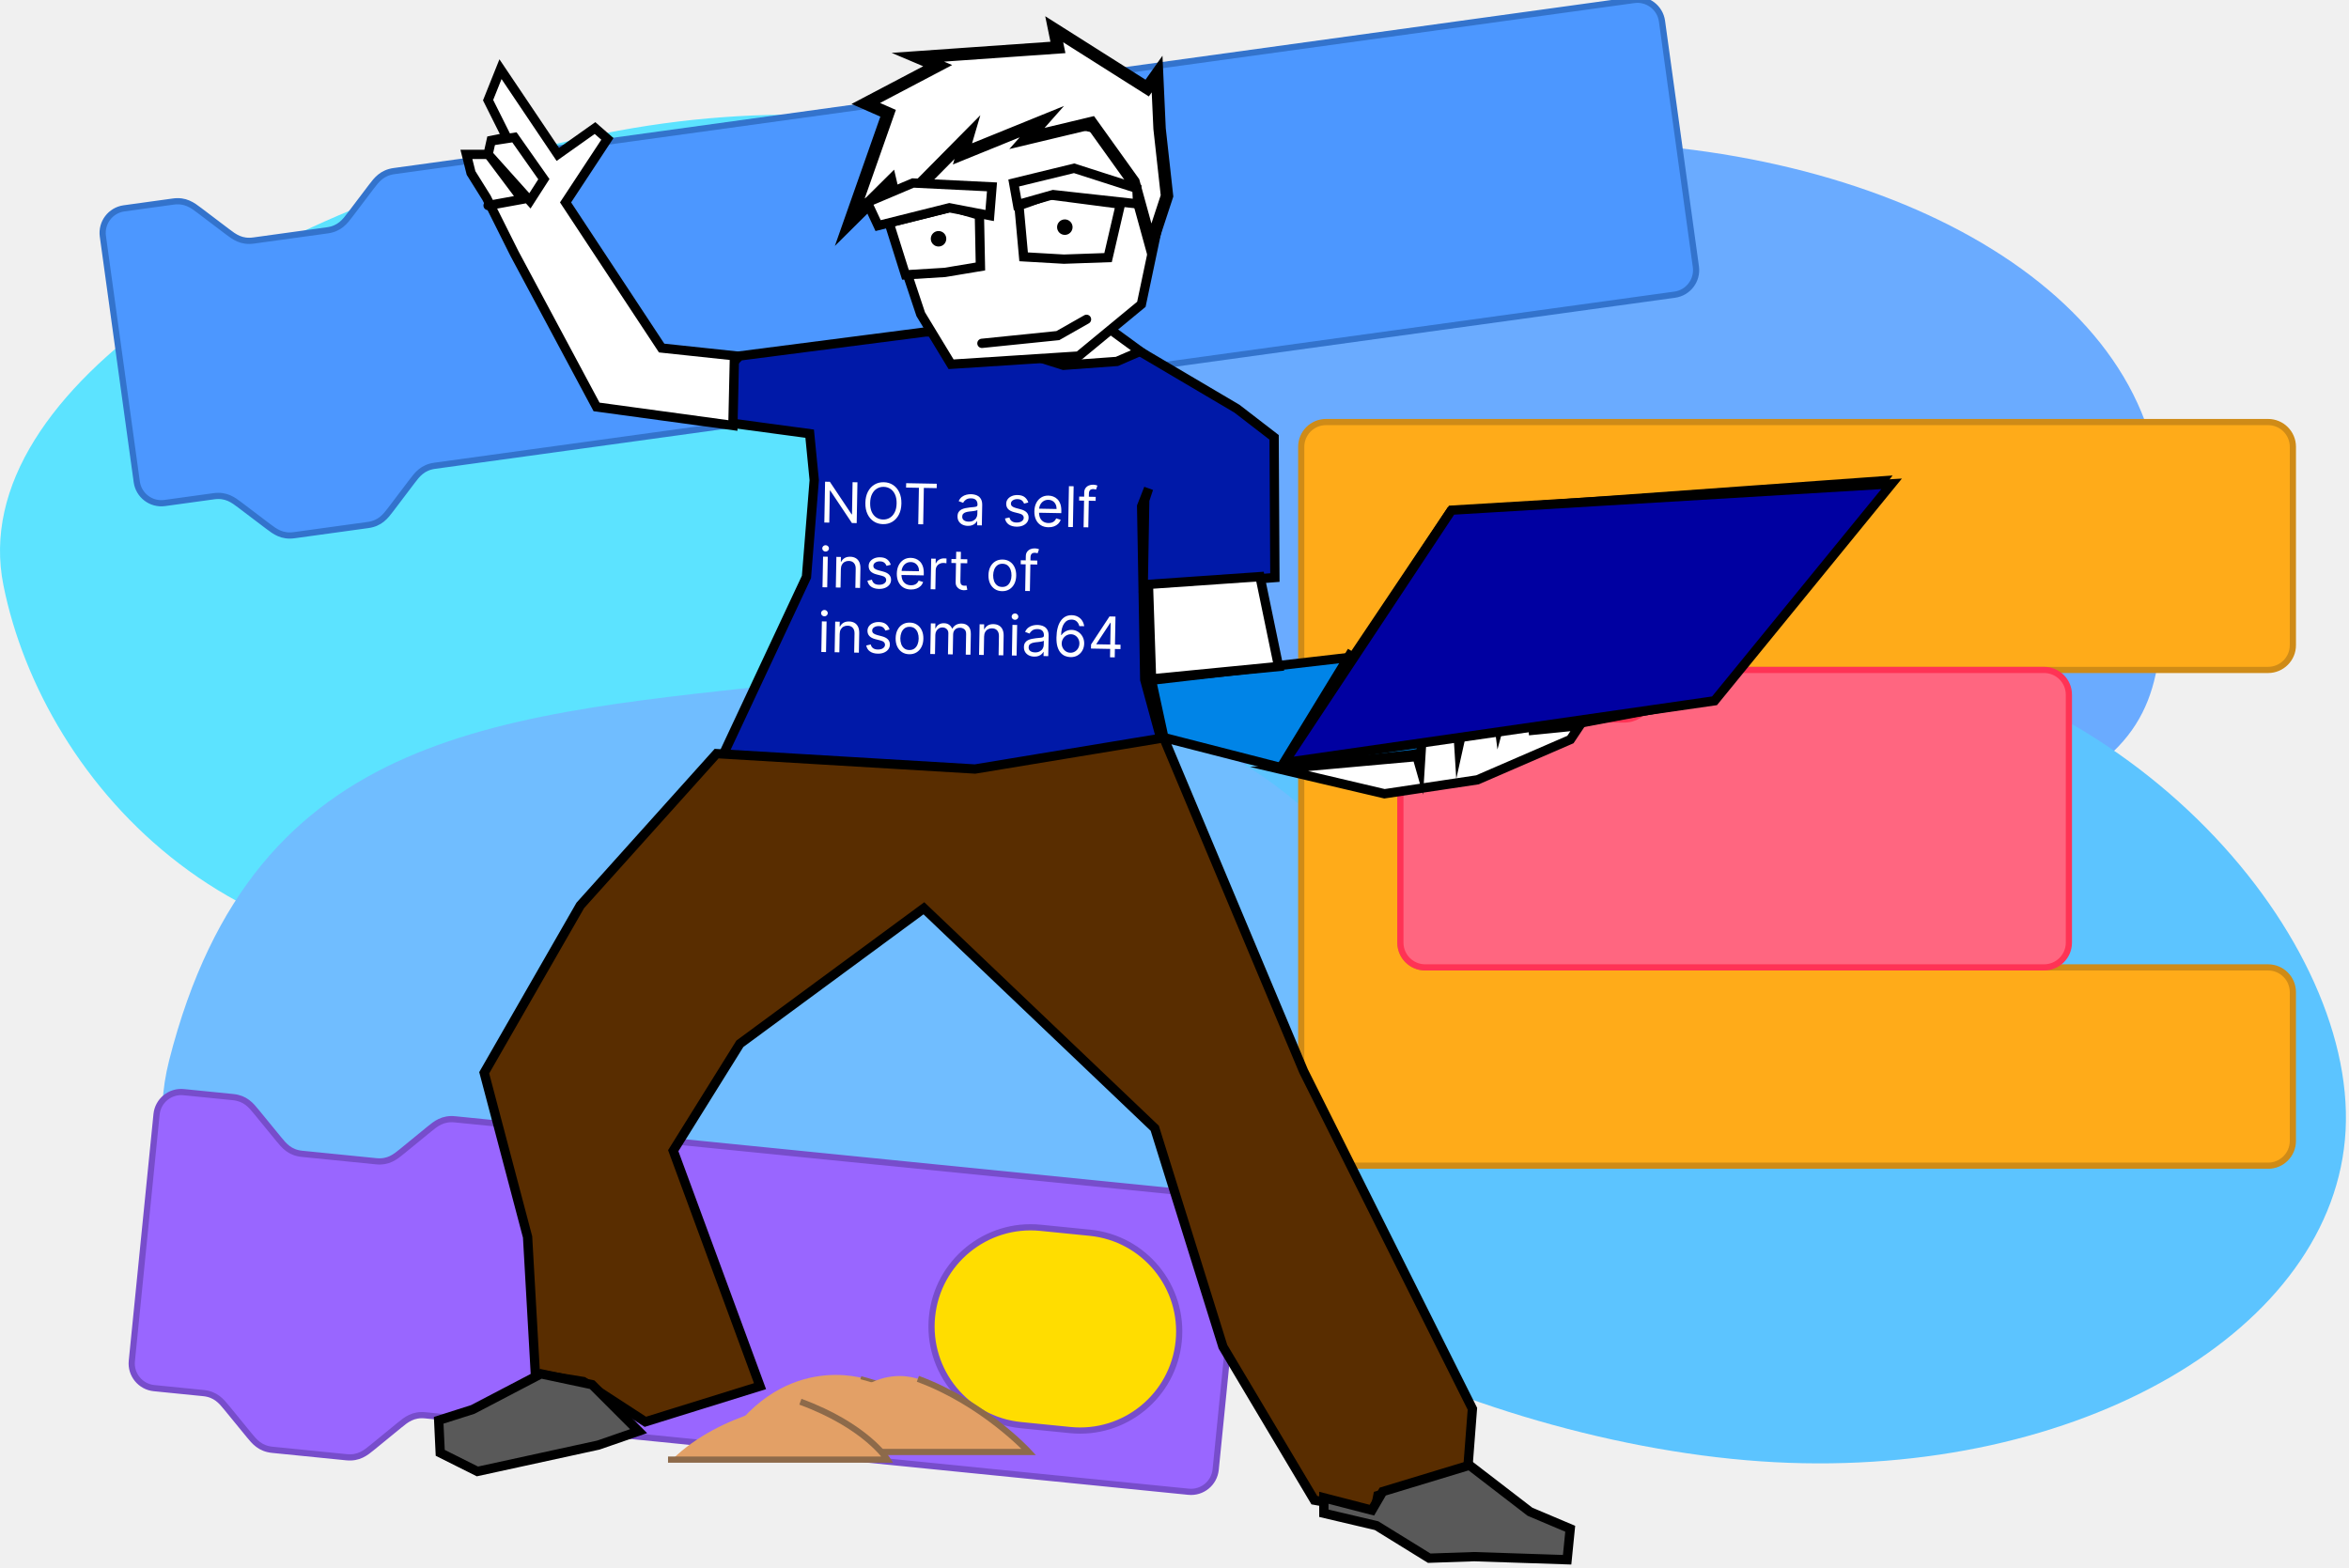
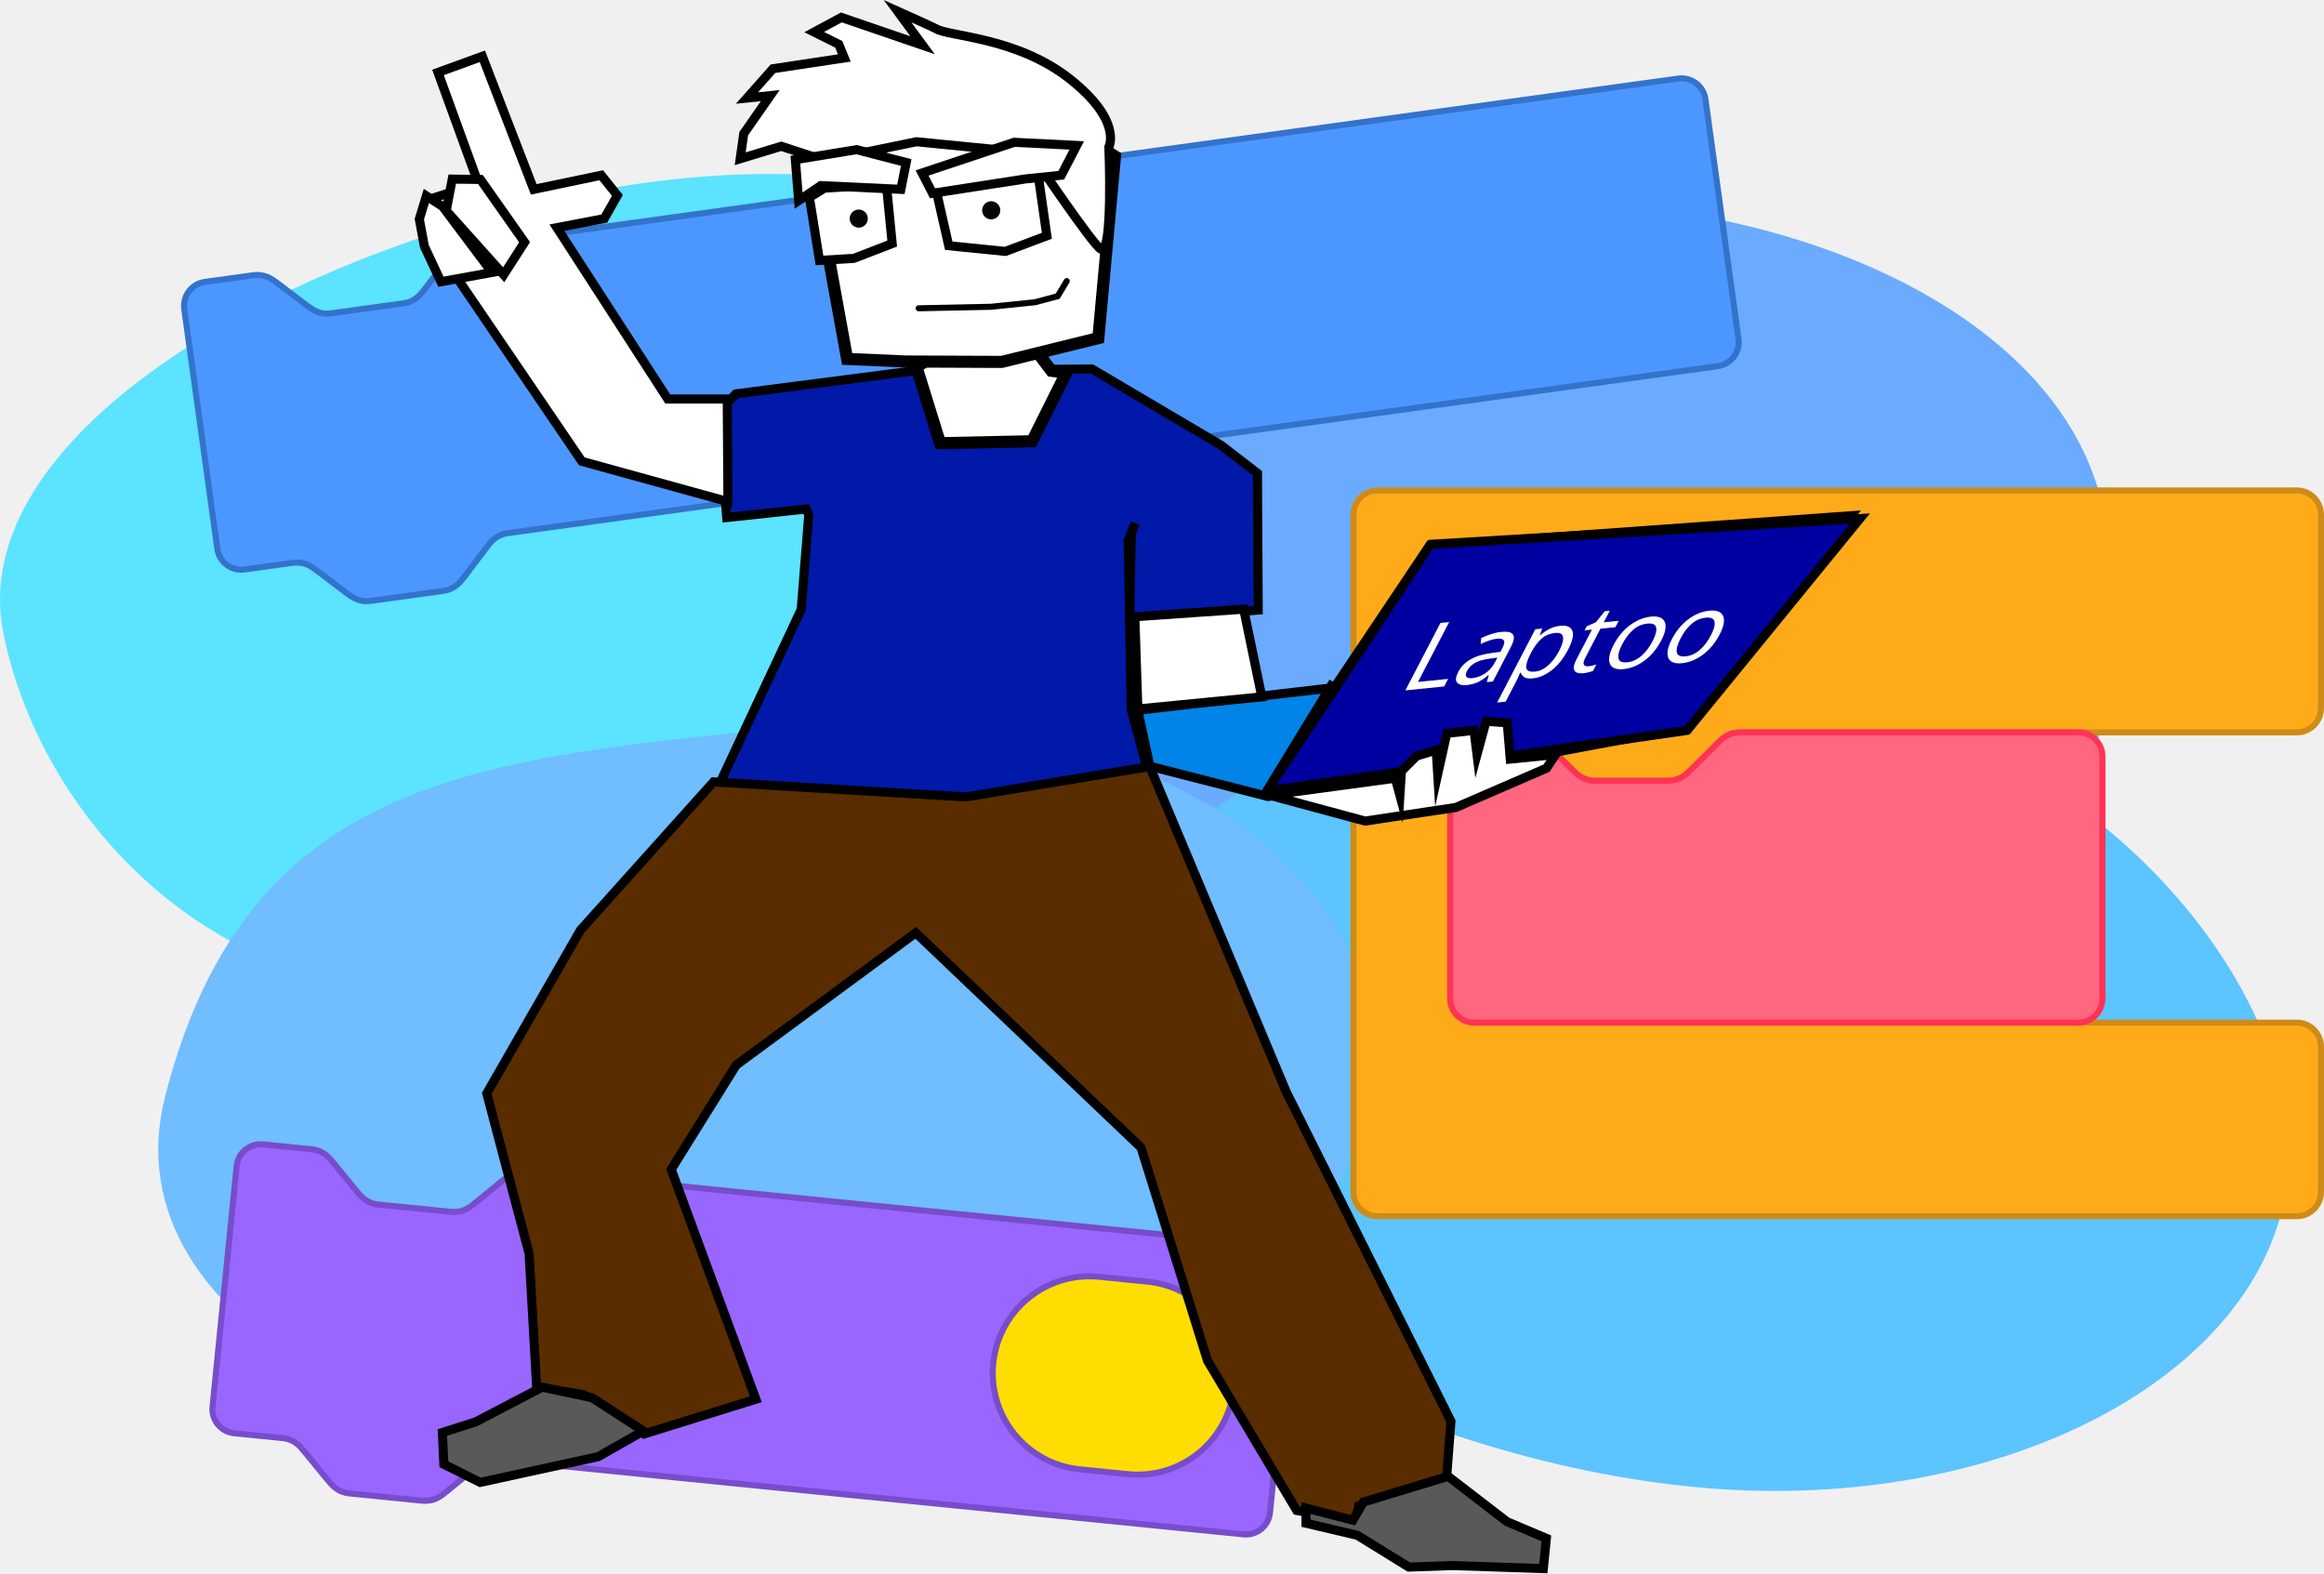
- <svg xmlns="http://www.w3.org/2000/svg" xmlns:xlink="http://www.w3.org/1999/xlink" width="379" height="253" viewBox="0 0 379 253" fill="none">
-   <g clip-path="url(#clip0_1577_25)">
-     <path d="M348.647 82.022C348.788 116.936 355.581 129.532 272.859 141.962C220.652 149.806 132.059 118.319 147.084 71.802C160.821 29.276 198.787 23.071 251.58 22.857C304.372 22.643 348.505 47.108 348.647 82.022Z" fill="#6AABFF" />
-     <path d="M203.825 60.598C210.268 92.679 144.289 141.88 91.868 152.409C39.448 162.938 6.999 126.532 0.555 94.451C-5.888 62.37 44.821 32.104 97.242 21.575C149.662 11.046 197.381 28.517 203.825 60.598Z" fill="#5CE3FF" />
-     <path d="M378.452 182.403C376.752 214.574 335.503 238.546 286.321 235.946C237.138 233.346 174.339 203.297 176.526 171.156C180.67 110.277 243.297 101.576 292.479 104.176C341.661 106.776 380.153 150.233 378.452 182.403Z" fill="#5CC4FF" />
-     <path d="M226.556 159.886C230.196 192.913 193.01 223.724 143.596 229.556C71.539 238.061 17.614 209.09 27.299 171.072C41.07 117.01 80.958 115.403 130.415 109.953C179.873 104.503 222.917 126.858 226.556 159.886Z" fill="#70BDFF" />
-     <path d="M182.452 111.933L143.683 66.081L183.125 32.73L251.824 67.588L182.452 111.933Z" fill="#6AABFF" />
-     <path d="M209.946 72.103C209.946 69.894 211.737 68.103 213.946 68.103H365.946C368.155 68.103 369.946 69.894 369.946 72.103V104.104C369.946 106.313 368.155 108.104 365.946 108.104H273.946C271.946 108.104 270.946 109.104 269.946 110.104L265.946 114.104C264.946 115.104 263.946 116.104 261.946 116.104H249.946C247.946 116.104 246.946 115.104 245.946 114.104L241.946 110.104C240.946 109.104 239.946 108.104 237.946 108.104H229.946C227.737 108.104 225.946 109.894 225.946 112.104V152.104C225.946 154.313 227.737 156.104 229.946 156.104H365.946C368.155 156.104 369.946 157.894 369.946 160.104V184.104C369.946 186.313 368.155 188.104 365.946 188.104H213.946C211.737 188.104 209.946 186.313 209.946 184.104V72.103Z" fill="#FFAB19" stroke="#CF8B17" stroke-miterlimit="10" />
-     <path d="M225.946 112.104C225.946 109.894 227.737 108.104 229.946 108.104H237.946C239.946 108.104 240.946 109.104 241.946 110.104L245.946 114.104C246.946 115.104 247.946 116.104 249.946 116.104H261.946C263.946 116.104 264.946 115.104 265.946 114.104L269.946 110.104C270.946 109.104 271.946 108.104 273.946 108.104H329.806C332.015 108.104 333.806 109.894 333.806 112.104V152.104C333.806 154.313 332.015 156.104 329.806 156.104H229.946C227.737 156.104 225.946 154.313 225.946 152.104V112.104Z" fill="#FF6680" stroke="#FF3355" stroke-miterlimit="10" />
-     <path d="M16.598 38.129C16.296 35.941 17.825 33.922 20.014 33.62L27.939 32.526C29.92 32.253 31.047 33.107 32.175 33.961L36.684 37.376C37.811 38.23 38.938 39.084 40.92 38.811L52.807 37.17C54.788 36.897 55.642 35.77 56.496 34.642L59.912 30.133C60.766 29.006 61.62 27.879 63.601 27.605L263.645 0.001C265.833 -0.301 267.852 1.228 268.154 3.417L273.622 43.041C273.924 45.23 272.395 47.248 270.206 47.55L70.162 75.155C68.181 75.428 67.327 76.555 66.473 77.683L63.057 82.192C62.203 83.319 61.35 84.447 59.368 84.72L47.481 86.36C45.5 86.634 44.372 85.78 43.245 84.926L38.736 81.51C37.609 80.656 36.481 79.802 34.5 80.076L26.575 81.169C24.387 81.471 22.368 79.942 22.066 77.754L16.598 38.129Z" fill="#4C97FF" stroke="#3373CC" stroke-miterlimit="10" />
-     <path d="M25.258 179.816C25.478 177.618 27.438 176.015 29.636 176.235L37.597 177.032C39.587 177.232 40.482 178.327 41.377 179.421L44.959 183.8C45.854 184.895 46.749 185.989 48.739 186.189L60.68 187.385C62.67 187.584 63.764 186.689 64.859 185.793L69.238 182.212C70.333 181.317 71.427 180.421 73.417 180.621L196.551 192.955C198.749 193.176 200.353 195.136 200.132 197.334L196.145 237.135C195.925 239.333 193.965 240.937 191.767 240.716L68.633 228.382C66.643 228.182 65.548 229.078 64.454 229.973L60.075 233.554C58.98 234.45 57.885 235.345 55.895 235.146L43.955 233.95C41.965 233.75 41.07 232.656 40.174 231.561L36.593 227.182C35.698 226.087 34.802 224.993 32.812 224.793L24.852 223.996C22.654 223.776 21.05 221.815 21.271 219.617L25.258 179.816Z" fill="#9966FF" stroke="#774DCB" stroke-miterlimit="10" />
-     <path d="M167.893 198.124L175.853 198.921C184.646 199.802 191.059 207.644 190.179 216.436C189.298 225.229 181.456 231.643 172.663 230.762L164.703 229.965C155.911 229.084 149.497 221.242 150.378 212.449C151.259 203.657 159.1 197.243 167.893 198.124Z" fill="#FFDD00" stroke="#774DCB" stroke-miterlimit="10" />
-     <path d="M116.002 234.123C125.782 217.639 139.744 222.55 139.744 222.55C154.351 226.459 163.534 234.123 163.534 234.123H116.002Z" fill="#E3A066" />
-     <path d="M138.895 222.316C153.503 226.225 163.534 234.123 163.534 234.123H115.109" stroke="#8D6A4A" stroke-width="0.5" stroke-miterlimit="10" />
-     <path d="M131.247 234.301C138.557 217.817 148.715 222.728 148.715 222.728C159.355 226.637 165.992 234.301 165.992 234.301H131.247Z" fill="#E3A066" />
-     <path d="M148.097 222.494C158.737 226.402 165.992 234.301 165.992 234.301H130.594" stroke="#8D6A4A" stroke-miterlimit="10" />
-     <path d="M108.437 235.532C116.451 227.657 129.138 226.189 129.138 226.189C139.777 230.099 143.182 235.532 143.182 235.532H108.437Z" fill="#E3A066" />
-     <path d="M129.138 226.189C139.777 230.099 143.182 235.531 143.182 235.531H107.784" stroke="#8D6A4A" stroke-miterlimit="10" />
-     <path d="M130.636 69.981L117.636 68.231L116.386 60.481L119.33 57.44L149.33 53.565L178.182 53.322L199.573 65.947L205.573 70.572L205.698 93.197L184.448 94.822L184.698 80.697L185.323 78.822L184.198 81.697L184.698 109.67L187.698 120.67L160.073 124.42L122.62 123.473L116.245 122.723L130.12 93.098L131.37 77.473L130.636 69.981Z" fill="#0019A8" stroke="black" stroke-width="1.5" stroke-miterlimit="10" stroke-linecap="round" />
-     <path d="M178.838 52.947L183.963 56.697L180.213 58.322L171.588 58.947L168.545 57.986L174.545 50.861L178.838 52.947Z" fill="white" stroke="black" stroke-width="1.5" stroke-miterlimit="10" stroke-linecap="round" />
-     <path d="M144.955 39.904L145.755 23.703L164.955 18.104L186.555 22.904L187.355 33.904L184.155 49.103L174.03 57.453L153.455 58.779L148.555 50.703L144.955 39.904Z" fill="white" stroke="black" stroke-width="1.5" stroke-miterlimit="10" stroke-linecap="round" />
-     <path d="M176.092 19.859L165.692 22.345L168.092 19.633L155.292 24.83L156.092 22.119L144.692 33.643L143.692 29.35L137.092 35.903L143.292 18.277L139.692 16.695L151.292 10.594L148.092 9.238L170.692 7.656L170.092 4.719L185.092 14.21L186.692 11.95L187.092 20.763L188.292 31.61L185.692 39.519L182.892 29.35L176.092 19.859Z" fill="white" stroke="black" stroke-width="2" stroke-miterlimit="10" stroke-linecap="round" />
-     <path d="M165.155 41.443L164.405 33.193L169.28 31.443L180.78 32.943L178.78 41.568L171.655 41.818L165.155 41.443Z" fill="white" stroke="black" stroke-width="1.5" stroke-miterlimit="10" stroke-linecap="round" />
-     <path d="M152.447 43.958L146.091 44.349L143.446 35.947L153.514 33.422L158.022 34.725L158.185 43.001L152.447 43.958Z" fill="white" stroke="black" stroke-width="1.5" stroke-miterlimit="10" stroke-linecap="round" />
-     <path d="M153.179 33.529L141.679 36.404L139.929 32.654L147.304 29.529L160.054 30.154L159.679 34.779L153.179 33.529Z" fill="white" stroke="black" stroke-width="1.5" stroke-miterlimit="10" stroke-linecap="round" />
-     <path d="M164.179 33.029L163.554 29.529L173.304 27.154L183.429 30.404L183.554 32.904L169.929 31.404L164.179 33.029Z" fill="white" stroke="black" stroke-width="1.5" stroke-miterlimit="10" stroke-linecap="round" />
-     <path d="M150.179 38.529C150.179 37.839 150.738 37.279 151.429 37.279C152.119 37.279 152.679 37.839 152.679 38.529C152.679 39.22 152.119 39.779 151.429 39.779C150.738 39.779 150.179 39.22 150.179 38.529Z" fill="black" />
-     <path d="M170.554 36.654C170.554 35.964 171.113 35.404 171.804 35.404C172.494 35.404 173.054 35.964 173.054 36.654C173.054 37.345 172.494 37.904 171.804 37.904C171.113 37.904 170.554 37.345 170.554 36.654Z" fill="black" />
-     <path d="M175.304 51.529L170.679 54.154L158.429 55.404" stroke="black" stroke-width="1.5" stroke-miterlimit="10" stroke-linecap="round" />
-     <path d="M138.345 77.826L138.224 84.412L137.452 84.397L133.958 79.161L133.894 79.16L133.799 84.331L133.002 84.316L133.122 77.73L133.894 77.744L137.401 82.994L137.465 82.995L137.56 77.811L138.345 77.826ZM145.437 81.25C145.424 81.944 145.288 82.542 145.027 83.044C144.767 83.545 144.416 83.929 143.974 84.195C143.531 84.462 143.029 84.59 142.468 84.579C141.906 84.569 141.409 84.423 140.977 84.14C140.544 83.858 140.208 83.462 139.966 82.951C139.724 82.44 139.61 81.838 139.623 81.143C139.635 80.449 139.772 79.851 140.032 79.349C140.292 78.848 140.643 78.464 141.086 78.198C141.528 77.931 142.03 77.803 142.592 77.814C143.153 77.824 143.65 77.97 144.083 78.253C144.515 78.535 144.852 78.932 145.093 79.442C145.335 79.953 145.449 80.555 145.437 81.25ZM144.665 81.236C144.675 80.665 144.589 80.183 144.405 79.787C144.224 79.391 143.973 79.089 143.653 78.882C143.335 78.674 142.977 78.567 142.578 78.56C142.179 78.552 141.816 78.647 141.489 78.842C141.164 79.038 140.902 79.33 140.704 79.719C140.508 80.108 140.405 80.587 140.395 81.157C140.384 81.728 140.47 82.211 140.651 82.606C140.835 83.002 141.085 83.304 141.403 83.511C141.723 83.719 142.083 83.826 142.481 83.833C142.88 83.841 143.242 83.747 143.567 83.551C143.895 83.355 144.156 83.063 144.352 82.674C144.55 82.285 144.654 81.806 144.665 81.236ZM146.191 78.677L146.204 77.97L151.143 78.061L151.13 78.768L149.059 78.73L148.951 84.608L148.154 84.594L148.262 78.715L146.191 78.677ZM156.148 84.856C155.835 84.85 155.552 84.786 155.299 84.663C155.046 84.539 154.847 84.362 154.701 84.135C154.555 83.905 154.485 83.629 154.491 83.307C154.496 83.024 154.556 82.796 154.671 82.622C154.786 82.446 154.937 82.31 155.126 82.212C155.314 82.115 155.521 82.044 155.747 81.999C155.975 81.951 156.204 81.915 156.434 81.889C156.735 81.856 156.979 81.831 157.166 81.816C157.355 81.797 157.493 81.765 157.579 81.717C157.668 81.669 157.714 81.584 157.716 81.462L157.716 81.436C157.722 81.119 157.64 80.871 157.469 80.692C157.301 80.513 157.042 80.42 156.693 80.414C156.331 80.407 156.045 80.481 155.836 80.636C155.628 80.791 155.48 80.958 155.393 81.136L154.677 80.866C154.811 80.568 154.987 80.338 155.205 80.174C155.424 80.009 155.662 79.895 155.919 79.834C156.177 79.77 156.431 79.74 156.679 79.745C156.838 79.748 157.02 79.77 157.225 79.813C157.432 79.853 157.631 79.933 157.822 80.052C158.015 80.171 158.174 80.349 158.298 80.585C158.422 80.821 158.481 81.135 158.474 81.528L158.414 84.782L157.655 84.768L157.668 84.099L157.629 84.098C157.576 84.204 157.488 84.318 157.365 84.438C157.243 84.558 157.081 84.659 156.881 84.741C156.68 84.823 156.435 84.861 156.148 84.856ZM156.276 84.176C156.577 84.182 156.831 84.128 157.039 84.013C157.249 83.899 157.408 83.75 157.516 83.565C157.627 83.381 157.684 83.186 157.688 82.98L157.701 82.285C157.668 82.323 157.597 82.357 157.487 82.388C157.379 82.416 157.254 82.44 157.112 82.461C156.972 82.48 156.836 82.497 156.703 82.511C156.572 82.524 156.465 82.535 156.384 82.544C156.186 82.566 156.001 82.605 155.828 82.659C155.658 82.712 155.519 82.794 155.412 82.906C155.307 83.016 155.253 83.167 155.249 83.36C155.244 83.624 155.338 83.825 155.531 83.963C155.726 84.1 155.974 84.171 156.276 84.176ZM165.915 81.085L165.23 81.265C165.189 81.151 165.128 81.039 165.046 80.931C164.967 80.82 164.857 80.728 164.717 80.654C164.576 80.581 164.396 80.542 164.175 80.538C163.873 80.533 163.62 80.598 163.416 80.734C163.214 80.867 163.111 81.04 163.107 81.252C163.103 81.441 163.169 81.591 163.305 81.703C163.44 81.815 163.652 81.91 163.943 81.988L164.673 82.181C165.112 82.297 165.438 82.467 165.651 82.692C165.863 82.914 165.966 83.198 165.96 83.543C165.955 83.826 165.869 84.078 165.702 84.298C165.537 84.518 165.309 84.689 165.017 84.813C164.725 84.936 164.387 84.994 164.003 84.987C163.5 84.978 163.085 84.861 162.759 84.636C162.432 84.412 162.229 84.088 162.149 83.666L162.873 83.499C162.936 83.767 163.063 83.968 163.251 84.105C163.441 84.241 163.692 84.312 164.003 84.318C164.357 84.325 164.639 84.255 164.85 84.108C165.062 83.96 165.171 83.78 165.175 83.567C165.178 83.396 165.12 83.251 165.002 83.133C164.885 83.013 164.702 82.922 164.454 82.859L163.635 82.651C163.184 82.536 162.855 82.364 162.647 82.135C162.441 81.904 162.341 81.618 162.347 81.277C162.352 80.998 162.435 80.753 162.596 80.541C162.758 80.33 162.977 80.166 163.251 80.049C163.528 79.931 163.84 79.876 164.187 79.882C164.676 79.891 165.058 80.005 165.332 80.225C165.609 80.445 165.804 80.731 165.915 81.085ZM169.146 85.081C168.67 85.073 168.262 84.96 167.92 84.744C167.581 84.525 167.322 84.225 167.142 83.842C166.965 83.457 166.881 83.011 166.89 82.505C166.899 81.999 167 81.555 167.191 81.173C167.385 80.788 167.65 80.49 167.986 80.28C168.324 80.067 168.717 79.965 169.163 79.974C169.42 79.978 169.673 80.026 169.922 80.116C170.172 80.207 170.397 80.35 170.6 80.547C170.802 80.741 170.961 80.997 171.078 81.315C171.194 81.632 171.248 82.021 171.24 82.482L171.234 82.804L167.426 82.734L167.438 82.078L170.474 82.133C170.479 81.855 170.428 81.605 170.32 81.384C170.215 81.164 170.062 80.988 169.86 80.858C169.661 80.728 169.424 80.66 169.15 80.655C168.848 80.65 168.585 80.72 168.361 80.866C168.14 81.01 167.968 81.2 167.846 81.436C167.724 81.671 167.66 81.925 167.655 82.198L167.647 82.635C167.64 83.008 167.699 83.325 167.822 83.587C167.949 83.847 168.126 84.046 168.355 84.186C168.584 84.323 168.852 84.394 169.159 84.4C169.358 84.403 169.539 84.379 169.7 84.326C169.864 84.271 170.006 84.188 170.126 84.076C170.246 83.963 170.34 83.821 170.408 83.65L171.137 83.87C171.055 84.117 170.922 84.333 170.736 84.519C170.55 84.702 170.322 84.844 170.053 84.944C169.783 85.042 169.481 85.088 169.146 85.081ZM173.227 78.465L173.106 85.051L172.348 85.037L172.468 78.451L173.227 78.465ZM176.787 80.178L176.775 80.821L174.112 80.772L174.124 80.129L176.787 80.178ZM174.831 85.083L174.934 79.462C174.939 79.179 175.01 78.944 175.146 78.758C175.283 78.572 175.458 78.433 175.672 78.343C175.886 78.252 176.111 78.209 176.346 78.214C176.533 78.217 176.685 78.235 176.802 78.267C176.92 78.299 177.007 78.329 177.064 78.356L176.834 79.008C176.795 78.994 176.742 78.977 176.674 78.956C176.608 78.936 176.52 78.925 176.411 78.923C176.16 78.918 175.978 78.978 175.864 79.102C175.752 79.227 175.694 79.411 175.69 79.656L175.59 85.097L174.831 85.083Z" fill="white" />
-     <path d="M132.707 94.761L132.798 89.822L133.557 89.836L133.466 94.775L132.707 94.761ZM133.199 89.006C133.051 89.003 132.924 88.95 132.819 88.848C132.716 88.745 132.665 88.623 132.668 88.481C132.671 88.34 132.725 88.22 132.832 88.121C132.941 88.022 133.07 87.974 133.218 87.977C133.366 87.98 133.491 88.032 133.594 88.135C133.7 88.238 133.751 88.36 133.749 88.501C133.746 88.643 133.69 88.763 133.581 88.862C133.474 88.96 133.347 89.009 133.199 89.006ZM135.67 91.843L135.615 94.814L134.856 94.801L134.947 89.861L135.68 89.875L135.666 90.647L135.73 90.648C135.85 90.399 136.03 90.201 136.269 90.053C136.507 89.903 136.813 89.831 137.186 89.838C137.52 89.844 137.812 89.918 138.06 90.06C138.308 90.2 138.5 90.409 138.634 90.688C138.768 90.965 138.832 91.314 138.824 91.734L138.766 94.872L138.008 94.858L138.064 91.771C138.071 91.383 137.976 91.079 137.778 90.859C137.581 90.637 137.306 90.522 136.955 90.516C136.713 90.511 136.495 90.56 136.302 90.662C136.112 90.763 135.96 90.914 135.847 91.113C135.734 91.313 135.675 91.556 135.67 91.843ZM143.722 91.129L143.037 91.309C142.996 91.195 142.935 91.083 142.853 90.975C142.774 90.864 142.664 90.772 142.524 90.698C142.384 90.625 142.203 90.586 141.982 90.582C141.68 90.577 141.427 90.642 141.223 90.777C141.021 90.911 140.918 91.084 140.914 91.296C140.911 91.485 140.976 91.635 141.112 91.747C141.247 91.859 141.46 91.954 141.75 92.032L142.48 92.225C142.919 92.341 143.245 92.511 143.458 92.736C143.67 92.958 143.773 93.242 143.767 93.587C143.762 93.87 143.676 94.122 143.509 94.342C143.344 94.562 143.116 94.733 142.824 94.857C142.532 94.98 142.194 95.038 141.811 95.031C141.307 95.022 140.892 94.905 140.566 94.68C140.24 94.455 140.036 94.132 139.956 93.71L140.68 93.543C140.744 93.811 140.87 94.012 141.058 94.149C141.248 94.285 141.499 94.356 141.81 94.362C142.164 94.368 142.446 94.299 142.657 94.152C142.869 94.004 142.978 93.824 142.982 93.611C142.985 93.44 142.928 93.295 142.81 93.177C142.692 93.057 142.509 92.966 142.261 92.903L141.442 92.695C140.991 92.58 140.662 92.408 140.454 92.179C140.248 91.948 140.148 91.662 140.154 91.321C140.16 91.042 140.242 90.797 140.403 90.585C140.565 90.374 140.784 90.21 141.058 90.092C141.335 89.975 141.647 89.92 141.994 89.926C142.483 89.935 142.865 90.049 143.14 90.269C143.416 90.488 143.611 90.775 143.722 91.129ZM146.953 95.125C146.477 95.117 146.069 95.004 145.727 94.788C145.388 94.569 145.129 94.268 144.949 93.885C144.772 93.501 144.688 93.055 144.697 92.549C144.707 92.043 144.807 91.599 144.998 91.216C145.192 90.832 145.457 90.534 145.793 90.324C146.132 90.111 146.524 90.009 146.97 90.017C147.227 90.022 147.48 90.07 147.729 90.16C147.979 90.25 148.204 90.394 148.407 90.591C148.609 90.785 148.768 91.041 148.885 91.359C149.001 91.676 149.055 92.065 149.047 92.526L149.041 92.847L145.233 92.778L145.246 92.122L148.281 92.177C148.286 91.899 148.235 91.649 148.128 91.428C148.022 91.208 147.869 91.032 147.668 90.902C147.468 90.772 147.232 90.704 146.957 90.699C146.655 90.694 146.392 90.764 146.168 90.91C145.947 91.054 145.775 91.244 145.653 91.479C145.531 91.715 145.467 91.969 145.462 92.242L145.454 92.679C145.447 93.052 145.506 93.369 145.63 93.631C145.756 93.891 145.933 94.09 146.162 94.229C146.391 94.367 146.659 94.438 146.966 94.444C147.165 94.447 147.346 94.423 147.507 94.37C147.671 94.315 147.813 94.232 147.933 94.12C148.053 94.007 148.147 93.865 148.215 93.695L148.944 93.914C148.862 94.161 148.729 94.377 148.543 94.563C148.357 94.746 148.13 94.887 147.86 94.987C147.59 95.085 147.288 95.131 146.953 95.125ZM150.155 95.081L150.245 90.142L150.978 90.155L150.965 90.901L151.016 90.902C151.111 90.659 151.277 90.464 151.516 90.316C151.754 90.168 152.022 90.097 152.318 90.103C152.373 90.104 152.443 90.106 152.526 90.11C152.61 90.113 152.673 90.118 152.716 90.123L152.702 90.894C152.676 90.888 152.617 90.877 152.526 90.862C152.436 90.846 152.341 90.836 152.24 90.835C152 90.83 151.784 90.877 151.594 90.974C151.406 91.069 151.255 91.204 151.143 91.377C151.032 91.549 150.975 91.746 150.971 91.969L150.914 95.095L150.155 95.081ZM156.072 90.249L156.06 90.892L153.501 90.845L153.512 90.202L156.072 90.249ZM154.28 89.032L155.039 89.046L154.953 93.754C154.949 93.968 154.977 94.129 155.037 94.238C155.099 94.344 155.18 94.416 155.278 94.454C155.378 94.491 155.483 94.51 155.595 94.512C155.679 94.513 155.747 94.51 155.801 94.503C155.855 94.493 155.898 94.485 155.93 94.479L156.072 95.164C156.02 95.182 155.948 95.2 155.855 95.218C155.763 95.237 155.646 95.246 155.504 95.243C155.29 95.24 155.081 95.19 154.877 95.094C154.675 94.998 154.508 94.854 154.376 94.663C154.247 94.472 154.185 94.233 154.19 93.945L154.28 89.032ZM161.674 95.395C161.229 95.387 160.839 95.274 160.507 95.055C160.176 94.837 159.92 94.535 159.738 94.15C159.559 93.765 159.474 93.318 159.483 92.807C159.493 92.293 159.594 91.845 159.788 91.465C159.983 91.085 160.25 90.792 160.589 90.586C160.929 90.379 161.322 90.281 161.768 90.289C162.214 90.297 162.602 90.41 162.933 90.629C163.265 90.847 163.522 91.15 163.701 91.537C163.883 91.924 163.969 92.375 163.959 92.889C163.95 93.4 163.847 93.844 163.652 94.222C163.458 94.6 163.191 94.892 162.851 95.098C162.512 95.304 162.12 95.403 161.674 95.395ZM161.687 94.713C162.026 94.72 162.306 94.638 162.528 94.468C162.75 94.299 162.916 94.073 163.026 93.792C163.136 93.511 163.194 93.206 163.2 92.876C163.206 92.545 163.16 92.237 163.06 91.95C162.96 91.663 162.802 91.429 162.587 91.249C162.371 91.07 162.094 90.977 161.756 90.97C161.417 90.964 161.137 91.047 160.915 91.219C160.693 91.391 160.527 91.618 160.416 91.901C160.306 92.184 160.248 92.491 160.242 92.821C160.236 93.151 160.283 93.459 160.383 93.744C160.483 94.029 160.64 94.26 160.856 94.438C161.071 94.615 161.348 94.707 161.687 94.713ZM167.363 90.456L167.351 91.099L164.689 91.05L164.7 90.407L167.363 90.456ZM165.407 95.361L165.51 89.74C165.516 89.457 165.586 89.222 165.723 89.036C165.859 88.85 166.034 88.711 166.248 88.621C166.462 88.531 166.687 88.487 166.923 88.492C167.109 88.495 167.261 88.513 167.379 88.545C167.496 88.577 167.583 88.607 167.641 88.634L167.41 89.286C167.372 89.272 167.318 89.255 167.25 89.234C167.184 89.214 167.096 89.203 166.987 89.201C166.736 89.196 166.554 89.256 166.44 89.38C166.329 89.505 166.27 89.689 166.266 89.934L166.166 95.375L165.407 95.361Z" fill="white" />
-     <path d="M132.516 105.208L132.606 100.269L133.365 100.283L133.275 105.222L132.516 105.208ZM133.007 99.453C132.86 99.45 132.733 99.398 132.628 99.295C132.524 99.192 132.474 99.07 132.477 98.929C132.479 98.787 132.534 98.667 132.641 98.568C132.75 98.469 132.878 98.421 133.026 98.424C133.174 98.427 133.3 98.48 133.403 98.582C133.508 98.685 133.56 98.807 133.557 98.948C133.555 99.09 133.499 99.21 133.39 99.309C133.283 99.408 133.155 99.456 133.007 99.453ZM135.478 102.291L135.424 105.262L134.665 105.248L134.755 100.309L135.489 100.322L135.474 101.094L135.539 101.095C135.659 100.846 135.839 100.648 136.077 100.5C136.316 100.35 136.622 100.279 136.995 100.285C137.329 100.291 137.62 100.365 137.869 100.507C138.117 100.647 138.308 100.856 138.443 101.135C138.577 101.412 138.64 101.761 138.633 102.181L138.575 105.32L137.816 105.306L137.873 102.219C137.88 101.831 137.785 101.526 137.587 101.306C137.39 101.084 137.115 100.97 136.763 100.963C136.521 100.959 136.304 101.007 136.111 101.109C135.92 101.21 135.769 101.361 135.656 101.56C135.543 101.76 135.483 102.003 135.478 102.291ZM143.531 101.576L142.845 101.757C142.805 101.642 142.743 101.531 142.662 101.422C142.582 101.311 142.472 101.219 142.332 101.146C142.192 101.072 142.012 101.034 141.791 101.029C141.489 101.024 141.235 101.089 141.031 101.225C140.829 101.358 140.727 101.531 140.723 101.743C140.719 101.932 140.785 102.082 140.92 102.194C141.055 102.306 141.268 102.401 141.558 102.479L142.288 102.673C142.728 102.788 143.054 102.958 143.266 103.183C143.479 103.405 143.582 103.689 143.576 104.034C143.571 104.317 143.484 104.569 143.317 104.789C143.153 105.009 142.924 105.181 142.632 105.304C142.341 105.427 142.003 105.485 141.619 105.478C141.115 105.469 140.7 105.352 140.374 105.127C140.048 104.903 139.845 104.579 139.765 104.158L140.488 103.991C140.552 104.258 140.678 104.46 140.867 104.596C141.057 104.732 141.308 104.804 141.619 104.809C141.972 104.816 142.255 104.746 142.465 104.6C142.678 104.451 142.786 104.271 142.79 104.059C142.794 103.887 142.736 103.742 142.618 103.624C142.5 103.504 142.318 103.413 142.07 103.351L141.25 103.143C140.8 103.027 140.471 102.855 140.263 102.626C140.057 102.395 139.957 102.109 139.963 101.768C139.968 101.489 140.051 101.244 140.211 101.033C140.374 100.821 140.592 100.657 140.867 100.54C141.144 100.423 141.456 100.367 141.803 100.373C142.292 100.382 142.673 100.497 142.948 100.716C143.225 100.936 143.419 101.222 143.531 101.576ZM146.698 105.571C146.252 105.563 145.862 105.45 145.53 105.232C145.199 105.013 144.943 104.711 144.761 104.326C144.582 103.941 144.497 103.494 144.506 102.984C144.516 102.469 144.617 102.022 144.811 101.641C145.006 101.261 145.273 100.968 145.612 100.762C145.952 100.556 146.345 100.457 146.791 100.465C147.237 100.473 147.625 100.586 147.956 100.805C148.288 101.023 148.545 101.326 148.724 101.713C148.906 102.1 148.992 102.551 148.982 103.066C148.973 103.576 148.87 104.02 148.675 104.398C148.481 104.776 148.214 105.068 147.874 105.275C147.536 105.481 147.143 105.58 146.698 105.571ZM146.71 104.89C147.049 104.896 147.329 104.814 147.551 104.645C147.773 104.475 147.939 104.25 148.049 103.969C148.159 103.687 148.217 103.382 148.223 103.052C148.229 102.722 148.183 102.413 148.083 102.126C147.983 101.839 147.825 101.605 147.61 101.426C147.394 101.246 147.117 101.153 146.779 101.147C146.44 101.14 146.16 101.223 145.938 101.395C145.716 101.567 145.55 101.794 145.439 102.077C145.329 102.361 145.271 102.667 145.265 102.997C145.259 103.328 145.306 103.635 145.406 103.92C145.506 104.205 145.663 104.436 145.879 104.614C146.094 104.792 146.371 104.883 146.71 104.89ZM150.096 105.531L150.186 100.592L150.92 100.605L150.905 101.377L150.97 101.378C151.078 101.116 151.247 100.914 151.479 100.773C151.712 100.629 151.988 100.56 152.31 100.566C152.636 100.572 152.906 100.651 153.119 100.803C153.335 100.953 153.502 101.161 153.62 101.426L153.671 101.427C153.802 101.175 153.996 100.976 154.251 100.83C154.507 100.683 154.812 100.612 155.165 100.618C155.607 100.627 155.966 100.771 156.242 101.053C156.517 101.333 156.65 101.763 156.639 102.344L156.579 105.65L155.82 105.636L155.88 102.33C155.887 101.966 155.792 101.703 155.596 101.543C155.399 101.383 155.166 101.3 154.896 101.295C154.548 101.289 154.277 101.389 154.083 101.596C153.888 101.8 153.788 102.062 153.782 102.382L153.723 105.597L152.951 105.583L153.013 102.2C153.019 101.919 152.932 101.692 152.753 101.517C152.574 101.34 152.34 101.249 152.053 101.243C151.856 101.24 151.671 101.289 151.497 101.391C151.326 101.493 151.186 101.636 151.077 101.821C150.971 102.003 150.916 102.215 150.911 102.458L150.855 105.545L150.096 105.531ZM158.78 102.718L158.725 105.689L157.966 105.675L158.057 100.736L158.79 100.749L158.776 101.521L158.84 101.522C158.96 101.273 159.14 101.075 159.379 100.927C159.617 100.777 159.923 100.706 160.296 100.713C160.63 100.719 160.922 100.793 161.17 100.934C161.418 101.074 161.61 101.283 161.744 101.563C161.878 101.84 161.942 102.188 161.934 102.608L161.876 105.747L161.118 105.733L161.174 102.646C161.181 102.258 161.086 101.954 160.889 101.733C160.691 101.511 160.416 101.397 160.065 101.39C159.823 101.386 159.605 101.434 159.412 101.536C159.222 101.637 159.07 101.788 158.957 101.988C158.844 102.187 158.785 102.43 158.78 102.718ZM163.263 105.772L163.354 100.833L164.113 100.847L164.022 105.786L163.263 105.772ZM163.755 100.017C163.607 100.014 163.48 99.961 163.375 99.859C163.272 99.756 163.221 99.634 163.224 99.492C163.227 99.351 163.281 99.231 163.388 99.132C163.497 99.033 163.626 98.985 163.774 98.988C163.922 98.99 164.047 99.043 164.15 99.146C164.256 99.249 164.307 99.371 164.304 99.512C164.302 99.654 164.246 99.774 164.137 99.873C164.03 99.971 163.903 100.019 163.755 100.017ZM166.863 105.954C166.55 105.948 166.267 105.884 166.015 105.761C165.762 105.637 165.562 105.46 165.416 105.233C165.27 105.003 165.2 104.727 165.206 104.405C165.211 104.122 165.271 103.894 165.386 103.72C165.501 103.544 165.652 103.408 165.841 103.31C166.029 103.213 166.236 103.142 166.462 103.097C166.69 103.049 166.919 103.013 167.149 102.987C167.45 102.954 167.694 102.929 167.881 102.913C168.07 102.896 168.208 102.863 168.295 102.815C168.383 102.767 168.429 102.682 168.431 102.56L168.432 102.534C168.437 102.217 168.355 101.969 168.185 101.79C168.016 101.611 167.758 101.518 167.408 101.512C167.046 101.505 166.76 101.579 166.552 101.734C166.343 101.889 166.195 102.056 166.108 102.234L165.393 101.964C165.527 101.666 165.702 101.436 165.92 101.272C166.14 101.107 166.378 100.993 166.634 100.932C166.892 100.868 167.146 100.838 167.395 100.843C167.553 100.846 167.735 100.868 167.94 100.911C168.147 100.951 168.347 101.031 168.537 101.15C168.73 101.269 168.889 101.447 169.013 101.683C169.138 101.919 169.196 102.233 169.189 102.625L169.129 105.88L168.37 105.866L168.383 105.197L168.344 105.196C168.291 105.302 168.203 105.416 168.081 105.536C167.958 105.656 167.797 105.757 167.596 105.839C167.395 105.921 167.151 105.959 166.863 105.954ZM166.992 105.274C167.292 105.28 167.546 105.226 167.754 105.111C167.964 104.997 168.123 104.848 168.232 104.663C168.342 104.479 168.399 104.284 168.403 104.078L168.416 103.383C168.383 103.421 168.312 103.455 168.202 103.486C168.094 103.514 167.969 103.538 167.827 103.559C167.688 103.578 167.551 103.595 167.418 103.609C167.287 103.622 167.18 103.633 167.099 103.642C166.901 103.664 166.716 103.703 166.543 103.757C166.373 103.81 166.234 103.892 166.127 104.004C166.022 104.114 165.968 104.265 165.964 104.458C165.96 104.721 166.053 104.923 166.246 105.061C166.441 105.198 166.689 105.269 166.992 105.274ZM172.687 106.035C172.417 106.026 172.147 105.969 171.879 105.866C171.611 105.762 171.367 105.592 171.149 105.354C170.93 105.114 170.757 104.792 170.629 104.389C170.501 103.983 170.443 103.476 170.454 102.867C170.465 102.284 170.529 101.769 170.647 101.32C170.764 100.87 170.93 100.492 171.144 100.188C171.357 99.881 171.612 99.649 171.909 99.494C172.208 99.339 172.543 99.264 172.914 99.271C173.282 99.278 173.609 99.358 173.894 99.511C174.18 99.662 174.412 99.87 174.59 100.135C174.767 100.4 174.88 100.703 174.927 101.045L174.142 101.031C174.075 100.734 173.938 100.485 173.731 100.287C173.525 100.088 173.248 99.985 172.901 99.979C172.39 99.969 171.984 100.184 171.683 100.622C171.383 101.061 171.225 101.681 171.208 102.482L171.259 102.483C171.383 102.303 171.528 102.15 171.695 102.025C171.865 101.897 172.051 101.8 172.254 101.733C172.457 101.666 172.671 101.634 172.896 101.638C173.273 101.645 173.617 101.746 173.926 101.94C174.236 102.133 174.482 102.395 174.664 102.729C174.847 103.06 174.934 103.438 174.927 103.863C174.919 104.27 174.821 104.642 174.633 104.977C174.444 105.31 174.183 105.573 173.85 105.767C173.518 105.958 173.13 106.047 172.687 106.035ZM172.7 105.328C172.97 105.332 173.213 105.269 173.43 105.138C173.649 105.007 173.823 104.829 173.951 104.604C174.082 104.379 174.15 104.127 174.155 103.849C174.16 103.577 174.103 103.328 173.985 103.103C173.869 102.875 173.706 102.693 173.497 102.556C173.289 102.42 173.05 102.349 172.78 102.344C172.576 102.34 172.386 102.377 172.209 102.456C172.031 102.532 171.875 102.638 171.74 102.775C171.606 102.912 171.5 103.07 171.422 103.249C171.344 103.425 171.303 103.612 171.299 103.809C171.294 104.071 171.351 104.316 171.469 104.546C171.589 104.775 171.755 104.962 171.967 105.105C172.181 105.248 172.425 105.322 172.7 105.328ZM176.023 104.655L176.035 103.999L179.013 99.473L179.489 99.482L179.47 100.498L179.149 100.492L176.898 103.912L176.898 103.963L180.795 104.035L180.782 104.742L176.023 104.655ZM179.098 106.062L179.126 104.512L179.132 104.207L179.219 99.477L179.978 99.491L179.857 106.076L179.098 106.062Z" fill="white" />
-     <path d="M233.998 82.594L303.748 77.594L276.748 112.594L227.783 121.766L207.283 124.016L187.783 119.016L185.783 109.766L218.283 106.016L233.998 82.594Z" fill="#0084E7" stroke="black" stroke-width="1.5" stroke-miterlimit="10" stroke-linecap="round" />
-     <path d="M229.129 123.836L229.379 119.836L231.879 117.336L235.129 116.336L235.379 120.336L236.879 113.586L241.379 113.086L241.879 117.086L243.379 111.586L246.879 111.836L247.379 117.836L254.879 117.086L253.379 119.336L238.379 125.836L223.379 128.086L206.379 124.086L228.629 122.086L229.129 123.836Z" fill="white" stroke="black" stroke-width="1.5" stroke-miterlimit="10" stroke-linecap="round" />
-     <path d="M207.201 123.072L234.201 82.322L305.201 78.072L276.629 113.086L207.129 123.086L218.129 105.086L207.201 123.072Z" fill="#0000A1" stroke="black" stroke-width="1.5" stroke-miterlimit="10" stroke-linecap="round" />
-     <path d="M203.295 93.049L206.295 107.549L185.795 109.549L185.295 94.299L203.295 93.049Z" fill="white" stroke="black" stroke-width="1.5" stroke-miterlimit="10" stroke-linecap="round" />
-     <path d="M118.251 68.662L96.251 65.662L83.001 40.912L78.501 31.912L76.001 27.912L75.251 24.912H78.751L79.251 22.662L81.751 22.162L78.751 16.162L80.751 11.162L90.001 24.912L96.001 20.662L98.001 22.412L91.251 32.662L106.751 56.162L118.501 57.412L118.251 68.662Z" fill="white" stroke="black" stroke-width="1.5" stroke-miterlimit="10" stroke-linecap="round" />
-     <path d="M79.751 22.662L83.001 22.162L87.751 28.912L85.501 32.412L79.001 25.162L84.251 32.162L78.751 33.162" stroke="black" stroke-width="1.5" stroke-miterlimit="10" stroke-linecap="round" />
-     <path d="M157.316 124.093L187.566 119.093L187.066 117.406L210.316 172.825L237.566 227.325L236.816 237.075L222.316 241.325L221.816 243.825L212.066 242.075L197.316 217.313L186.316 182.063L149.066 146.563L119.374 168.43L108.624 185.68L122.624 223.68L104.124 229.43L94.124 222.93L86.374 221.68L85.124 199.607L78.124 173.107L93.624 146.107L115.624 121.607L157.316 124.093Z" fill="#592D00" stroke="black" stroke-width="1.5" stroke-miterlimit="10" stroke-linecap="round" />
-     <path d="M95.53 223.438L103.03 230.938L96.53 233.188L77.03 237.438L71.03 234.438L70.78 229.188L76.28 227.438L87.28 221.688L95.53 223.438Z" fill="#595959" stroke="black" stroke-width="1.5" stroke-miterlimit="10" stroke-linecap="round" />
-     <path d="M213.598 241.688L221.348 243.688L223.098 240.688L237.098 236.438L246.848 243.938L253.348 246.688L252.848 251.688L237.848 251.188L230.598 251.438L222.098 246.188L213.598 244.188V241.688Z" fill="#595959" stroke="black" stroke-width="1.5" stroke-miterlimit="10" stroke-linecap="round" />
-     <rect x="126" y="-18.359" width="78" height="78" transform="rotate(-8.58248 126 -18.3594)" fill="url(#pattern0_1577_25)" />
+ <svg xmlns="http://www.w3.org/2000/svg" version="1.1" width="384.323" height="260.141" viewBox="0,0,384.323,260.141">
+   <g transform="translate(-50.74674,-49.3946)">
+     <g stroke-miterlimit="10">
+       <path d="M399.393,141.674c0.141,34.914 6.934,47.51 -75.788,59.939c-52.207,7.845 -140.8,-23.642 -125.774,-70.16c13.737,-42.526 51.703,-48.731 104.495,-48.945c52.793,-0.214 96.925,24.252 97.067,59.165z" fill="#6aabff" stroke="none" stroke-width="0" stroke-linecap="butt" />
+       <path d="M254.572,120.248c6.444,32.081 -59.536,81.282 -111.956,91.811c-52.421,10.529 -84.87,-25.877 -91.313,-57.958c-6.444,-32.081 44.266,-62.347 96.686,-72.876c52.421,-10.529 100.14,6.942 106.583,39.023z" fill="#5ce3ff" stroke="none" stroke-width="0" stroke-linecap="butt" />
+       <path d="M429.199,242.188c-1.701,32.171 -42.949,56.142 -92.132,53.542c-49.182,-2.6 -111.982,-32.649 -109.794,-64.79c4.144,-60.878 66.771,-69.58 115.953,-66.98c49.182,2.6 87.674,46.057 85.973,78.228z" fill="#5cc4ff" stroke="none" stroke-width="0" stroke-linecap="butt" />
+       <path d="M277.303,219.536c3.64,33.028 -33.546,63.839 -82.96,69.671c-72.057,8.504 -125.982,-20.467 -116.297,-58.484c13.772,-54.063 53.659,-55.669 103.117,-61.119c49.458,-5.45 92.501,16.905 96.141,49.933z" fill="#70bdff" stroke="none" stroke-width="0" stroke-linecap="butt" />
+       <path d="M240.532,169.584l-38.769,-45.852l39.443,-33.35l68.699,34.858z" fill="#6aabff" stroke="none" stroke-width="0" stroke-linecap="butt" />
+       <g stroke-width="1" stroke-linecap="butt">
+         <path d="M274.569,134.49c0,-2.209 1.791,-4 4,-4h152c2.209,0 4,1.791 4,4v32c0,2.209 -1.791,4 -4,4h-92c-2,0 -3,1 -4,2l-4,4c-1,1 -2,2 -4,2h-12c-2,0 -3,-1 -4,-2l-4,-4c-1,-1 -2,-2 -4,-2h-8c-2.209,0 -4,1.791 -4,4v40c0,2.209 1.791,4 4,4h136c2.209,0 4,1.791 4,4v24c0,2.209 -1.791,4 -4,4h-152c-2.209,0 -4,-1.791 -4,-4c0,0 0,-72.752 0,-92.213c0,-9.015 0,-19.787 0,-19.787z" fill="#ffab19" stroke="#cf8b17" />
+         <path d="M290.569,174.49c0,-2.209 1.791,-4 4,-4h8c2,0 3,1 4,2l4,4c1,1 2,2 4,2h12c2,0 3,-1 4,-2l4,-4c1,-1 2,-2 4,-2h55.859c2.209,0 4,1.791 4,4v40c0,2.209 -1.791,4 -4,4h-99.859c-2.209,0 -4,-1.791 -4,-4z" fill="#ff6680" stroke="#ff3355" />
+         <path d="M81.221,100.516c-0.302,-2.188 1.227,-4.207 3.416,-4.509l7.925,-1.094c1.981,-0.273 3.109,0.581 4.236,1.434l4.509,3.416c1.127,0.854 2.255,1.708 4.236,1.434l11.887,-1.64c1.981,-0.273 2.835,-1.401 3.689,-2.528l3.416,-4.509c0.854,-1.127 1.708,-2.255 3.689,-2.528l200.044,-27.604c2.188,-0.302 4.207,1.227 4.509,3.416l5.468,39.625c0.302,2.188 -1.227,4.207 -3.416,4.509l-200.044,27.604c-1.981,0.273 -2.835,1.401 -3.689,2.528l-3.416,4.509c-0.854,1.127 -1.708,2.255 -3.689,2.528l-11.887,1.64c-1.981,0.273 -3.109,-0.581 -4.236,-1.434l-4.509,-3.416c-1.127,-0.854 -2.255,-1.708 -4.236,-1.434l-7.925,1.094c-2.188,0.302 -4.207,-1.227 -4.509,-3.416z" fill="#4c97ff" stroke="#3373cc" />
+         <path d="M89.881,242.202c0.22,-2.198 2.181,-3.802 4.379,-3.581l7.96,0.797c1.99,0.199 2.885,1.294 3.781,2.389l3.581,4.379c0.895,1.095 1.791,2.189 3.781,2.389l11.94,1.196c1.99,0.199 3.085,-0.696 4.179,-1.591l4.379,-3.581c1.095,-0.895 2.189,-1.791 4.179,-1.591l123.134,12.335c2.198,0.22 3.802,2.181 3.581,4.379l-3.987,39.801c-0.22,2.198 -2.181,3.802 -4.379,3.581l-123.134,-12.335c-1.99,-0.199 -3.085,0.696 -4.179,1.591l-4.379,3.581c-1.095,0.895 -2.189,1.791 -4.179,1.591l-11.94,-1.196c-1.99,-0.199 -2.885,-1.294 -3.781,-2.389l-3.581,-4.379c-0.895,-1.095 -1.791,-2.189 -3.781,-2.389l-7.96,-0.797c-2.198,-0.22 -3.802,-2.181 -3.581,-4.379z" fill="#9966ff" stroke="#774dcb" />
+         <path d="M216.596,258.916M232.516,260.511l7.96,0.797c8.793,0.881 15.206,8.723 14.326,17.515c-0.881,8.793 -8.723,15.206 -17.515,14.326l-7.96,-0.797c-8.793,-0.881 -15.206,-8.723 -14.326,-17.515c0.881,-8.793 8.723,-15.206 17.515,-14.326z" fill="#ffdd00" stroke="#774dcb" />
+       </g>
+       <path d="M184.09,133.557l-13.167,1.417l-1.417,-17.417l2.944,-3.041l30,-3.875l28.853,-0.243l21.391,12.625l6,4.625l0.125,22.625l-21.25,1.625l0.25,-14.125l0.625,-1.875l-1.125,2.875l0.5,27.973l3,11l-27.625,3.75l-37.453,-0.948l-6.375,-0.75l13.875,-29.625l1.25,-15.625z" fill="#0019a8" stroke="#000000" stroke-width="1.5" stroke-linecap="round" />
+       <path d="M287.119,139.669l69.75,-5l-27,35l-48.964,9.172l-20.5,2.25l-19.5,-5l-2,-9.25l32.5,-3.75z" fill="#0084e7" stroke="#000000" stroke-width="1.5" stroke-linecap="round" />
+       <path d="M260.322,180.147l27,-40.75l71,-4.25l-28.571,35.014l-69.5,10l11,-18z" fill="#0000a1" stroke="#000000" stroke-width="1.5" stroke-linecap="round" />
+       <path d="M256.416,150.125l3,14.5l-20.5,2l-0.5,-15.25z" fill="#ffffff" stroke="#000000" stroke-width="1.5" stroke-linecap="round" />
+       <path d="M210.438,181.169l30.25,-5l-0.5,-1.686l23.25,55.418l27.25,54.5l-0.75,9.75l-14.5,4.25l-0.5,2.5l-9.75,-1.75l-14.75,-24.762l-11,-35.25l-37.25,-35.5l-29.692,21.867l-10.75,17.25l14,38l-18.5,5.75l-10,-6.5l-7.75,-1.25l-1.25,-22.073l-7,-26.5l15.5,-27l22,-24.5z" fill="#592d00" stroke="#000000" stroke-width="1.5" stroke-linecap="round" />
+       <path d="M148.651,280.512l8.5,5.5l-7.5,4.25l-19.5,4.25l-6,-3l-0.25,-5.25l5.5,-1.75l11,-5.75z" fill="#595959" stroke="#000000" stroke-width="1.5" stroke-linecap="round" />
+       <text transform="translate(281.6113,163.7063) rotate(-5.79132) scale(0.40096,0.36795) skewX(-31.05775)" font-size="40" xml:space="preserve" fill="#ffffff" stroke="none" stroke-width="1" stroke-linecap="round" font-family="Sans Serif" font-weight="normal" text-anchor="start">
+         <tspan x="0" dy="0">Laptoo</tspan>
+       </text>
+       <path d="M266.719,298.762l7.75,2l1.75,-3l14,-4.25l9.75,7.5l6.5,2.75l-0.5,5l-15,-0.5l-7.25,0.25l-8.5,-5.25l-8.5,-2z" fill="#595959" stroke="#000000" stroke-width="1.5" stroke-linecap="round" />
+       <path d="M221.432,122.357l-15.219,0.319l-3.913,-12.598l4.928,-3.189l1.16,-7.016l8.841,-1.754l5.218,9.727l2.174,2.87l2.464,0.319z" fill="#ffffff" stroke="#000000" stroke-width="2" stroke-linecap="round" />
+       <path d="M235.134,75.256l-2.753,30.044l-15.964,3.936l-15.792,-0.065l-9.787,-0.426l-4.065,-22.4l-0.163,-10.306l20.667,-9.654l14.77,0.625z" fill="#ffffff" stroke="#000000" stroke-width="2" stroke-linecap="round" />
+       <path d="M223.866,88.384l-6.859,2.582l-9.367,-0.942l-2.176,-9.59l13.219,-3.067l3.693,0.574z" fill="#ffffff" stroke="#000000" stroke-width="1.5" stroke-linecap="round" />
+       <path d="M184.597,82.047l2.487,-1.543l10.245,-0.614l0.959,9.78l-6.343,2.445l-5.676,0.346z" fill="#ffffff" stroke="#000000" stroke-width="1.5" stroke-linecap="round" />
+       <path d="M214.709,85.666c-0.828,0.025 -1.519,-0.626 -1.544,-1.454c-0.025,-0.828 0.626,-1.519 1.454,-1.544c0.828,-0.025 1.519,0.626 1.544,1.454c0.025,0.828 -0.626,1.519 -1.454,1.544z" fill="#050505" stroke="none" stroke-width="0.5" stroke-linecap="butt" />
+       <path d="M192.802,87.037c-0.828,0.025 -1.519,-0.626 -1.544,-1.454c-0.025,-0.828 0.626,-1.519 1.454,-1.544c0.828,-0.025 1.519,0.626 1.544,1.454c0.025,0.828 -0.626,1.519 -1.454,1.544z" fill="#050505" stroke="none" stroke-width="0.5" stroke-linecap="butt" />
+       <path d="M187.166,75.939l-7.217,-2.356l-6.798,2.062l0.59,-4.162l4.386,-6.277l-3.847,0.401l4.285,-4.845l11.809,-1.783l-0.925,-2.259l-4.062,-2.022l4.501,-2.422l13.429,4.6l-4.146,-5.638c0,0 6.042,2.7 6.374,2.91c2.014,1.277 13.302,1.359 22.094,8.277c8.793,6.918 6.483,11.275 6.483,11.275c0,0 0.728,17.662 -1.289,16.909c-1.199,-0.448 -11.615,-15.915 -11.615,-15.915l-18.921,-1.863z" fill="#ffffff" stroke="#000000" stroke-width="1.5" stroke-linecap="round" />
+       <path d="M204.96,81.356l-1.727,-3.358l15.227,-5.072l10.351,0.515l-2.562,4.927l-5.946,0.617z" fill="#ffffff" stroke="#000000" stroke-width="1.5" stroke-linecap="round" />
+       <path d="M186.475,80.084l-3.658,2.485l-0.542,-6.77l10.129,-1.661l8.207,2.129l-0.885,4.437z" fill="#ffffff" stroke="#000000" stroke-width="1.5" stroke-linecap="round" />
+       <path d="M282.251,180.911l0.25,-4l2.5,-2.5l3.25,-1l0.25,4l1.5,-6.75l4.5,-0.5l0.5,4l1.5,-5.5l3.5,0.25l0.5,6l7.5,-0.75l-1.5,2.25l-15,6.5l-15,2.25l-15.818,-4.273l20.795,-2.818z" fill="#ffffff" stroke="#000000" stroke-width="1.5" stroke-linecap="round" />
+       <path d="M227.159,95.869l-1.5,2.5l-3.75,1l-7.25,0.75l-12,0.25" fill="none" stroke="#000000" stroke-width="1" stroke-linecap="round" />
+       <path d="M171.011,115.371h-9.833l-18.333,-28.333l7.833,-1.5l2.167,-3.833l-2.667,-3.333l-11.167,2.333l-8.5,-22l-7.333,2.667l6.667,18.333l-8.167,2.667l0.116,6.302l25.167,37l24.167,6.667z" fill="#ffffff" stroke="#000000" stroke-width="1.5" stroke-linecap="round" />
+       <path d="M125.535,79.007l4.662,0.065l7.301,10.375l-3.458,5.38l-9.991,-11.144l8.069,10.759l-8.454,1.537l-2.74,-5.855l-0.833,-4.5l1.167,-3.833l3.333,2.167z" fill="#ffffff" stroke="#000000" stroke-width="1.5" stroke-linecap="round" />
+     </g>
  </g>
-   <defs>
-     <pattern id="pattern0_1577_25" patternContentUnits="objectBoundingBox" width="1" height="1">
-       <use xlink:href="#image0_1577_25" transform="scale(0.000976562)" />
-     </pattern>
-     <clipPath id="clip0_1577_25">
-       <rect width="378.507" height="252.459" fill="white" />
-     </clipPath>
-   </defs>
</svg>
